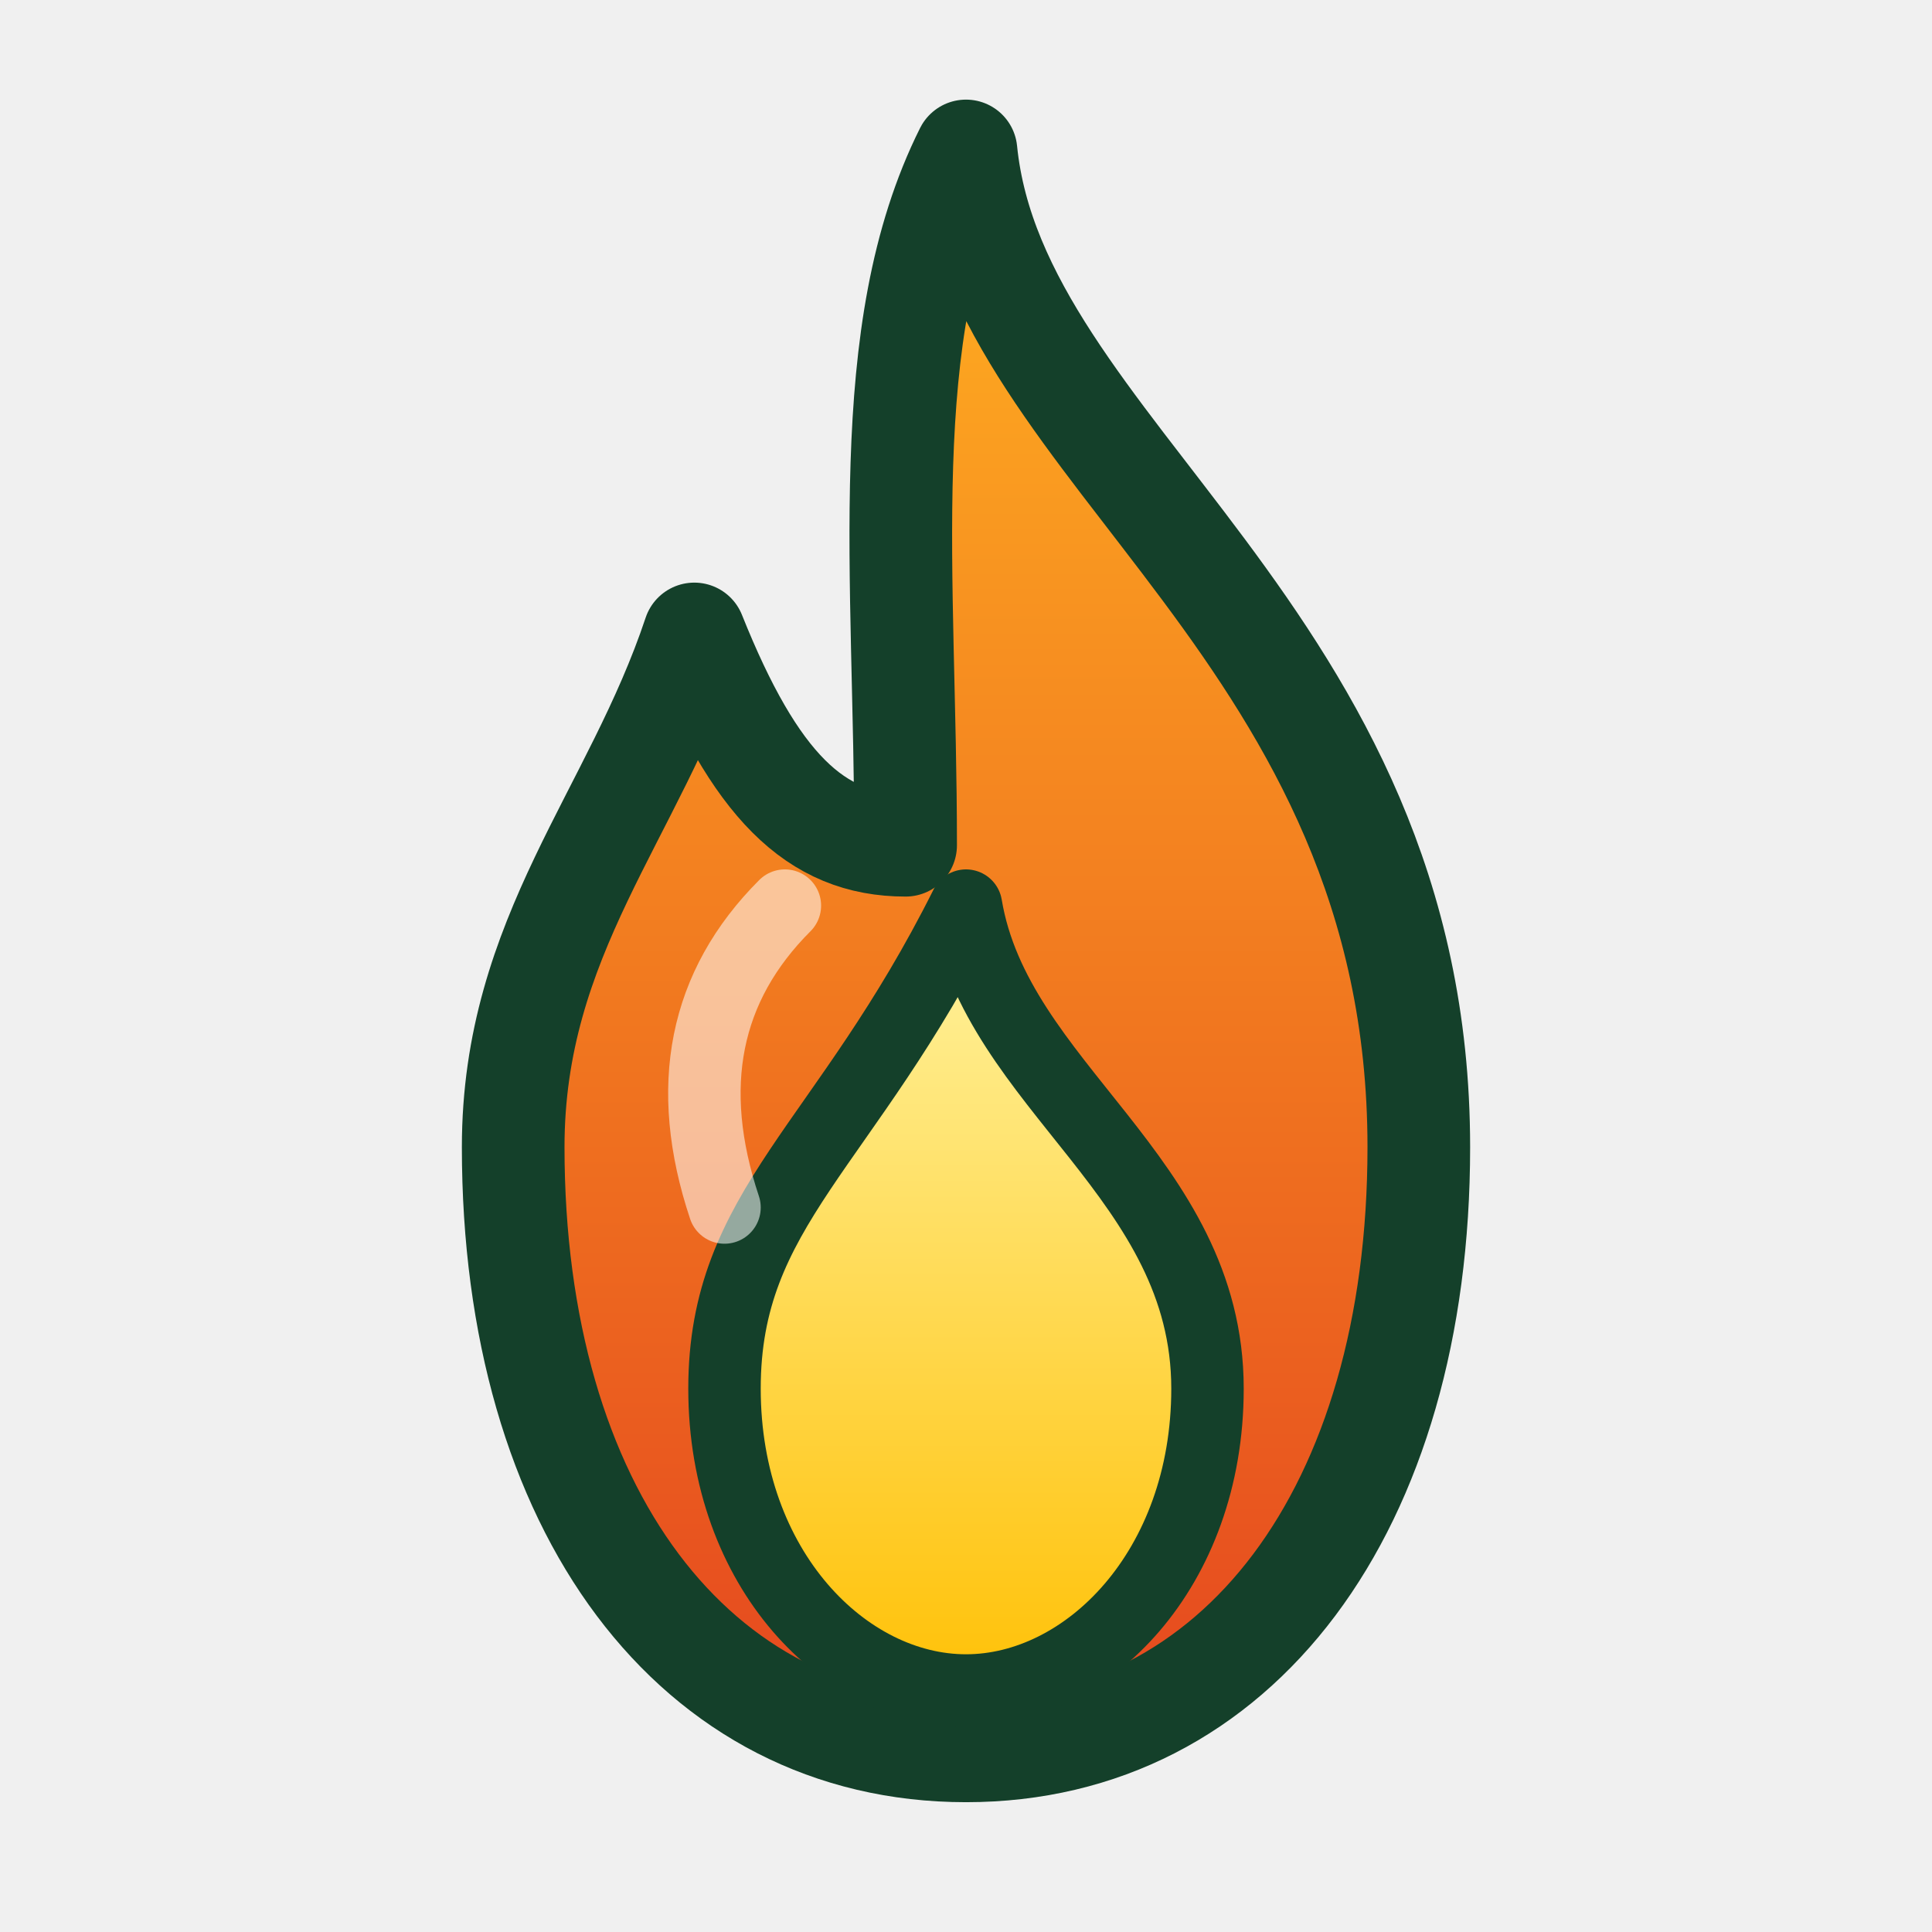
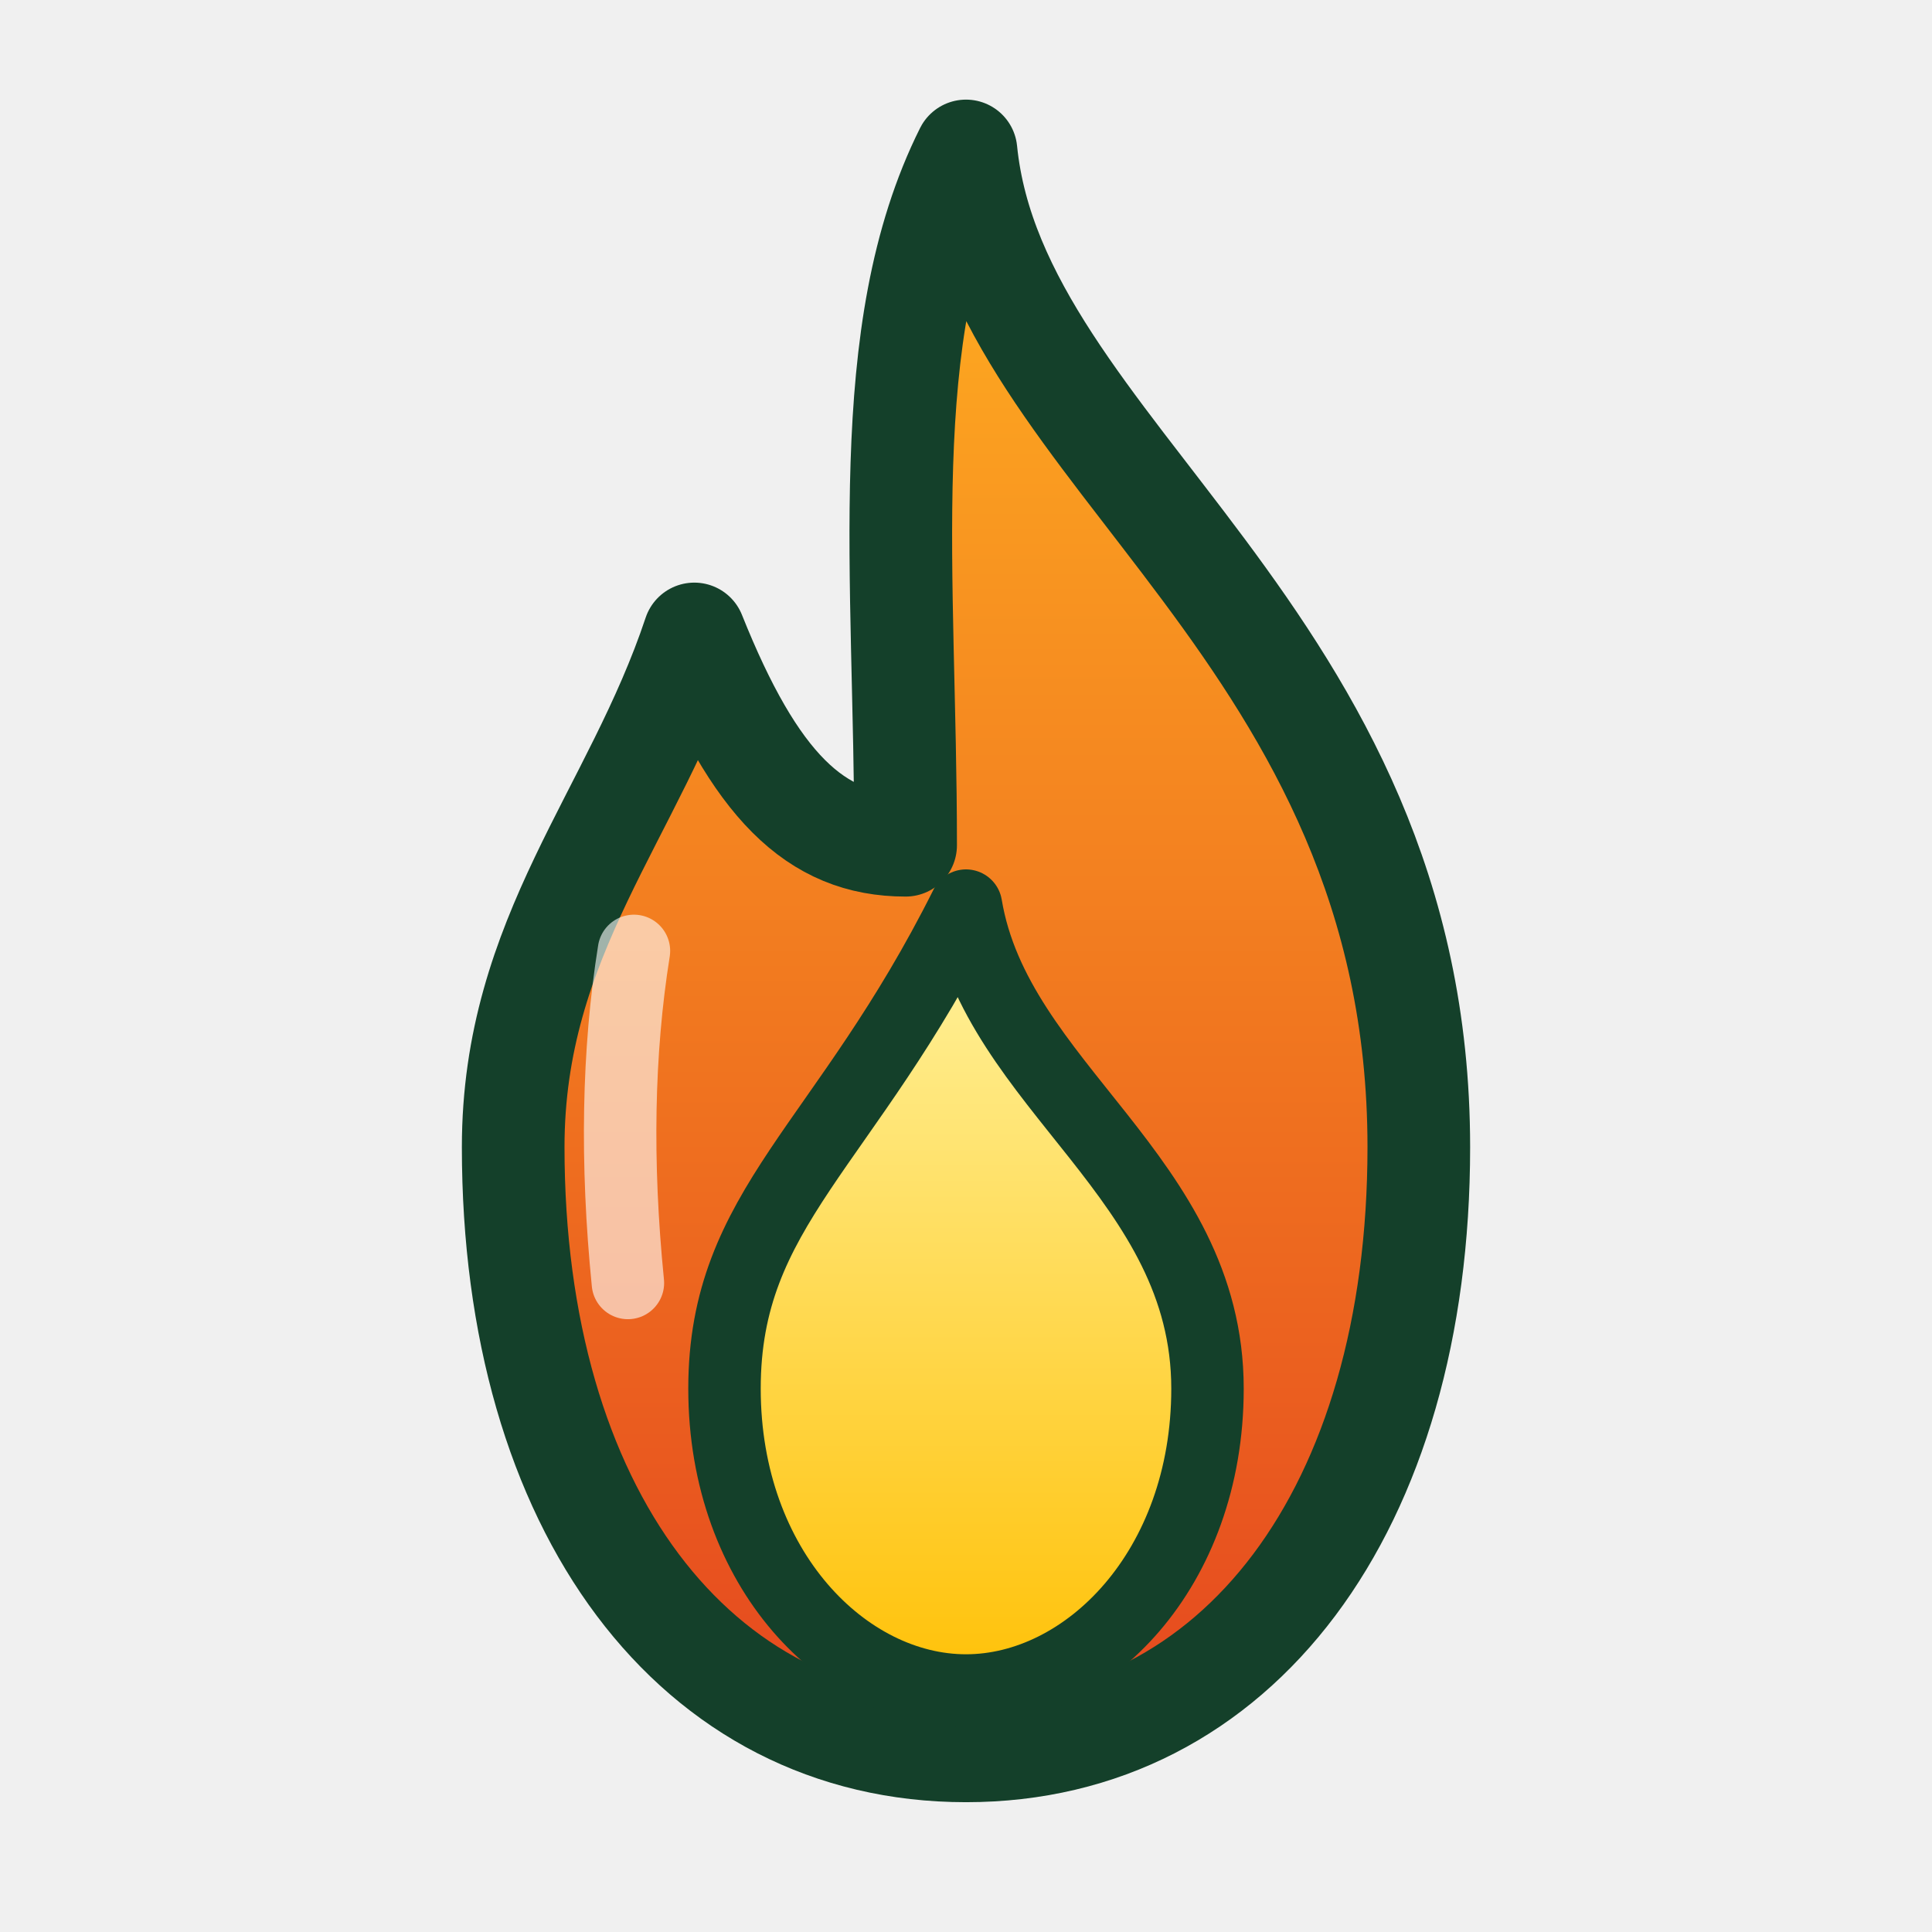
<svg xmlns="http://www.w3.org/2000/svg" viewBox="0 0 64 64" width="64" height="64">
  <defs>
    <linearGradient id="streak_3_o" x1="0" y1="0" x2="0" y2="1">
      <stop offset="0" stop-color="#FFB020" />
      <stop offset="1" stop-color="#E5471F" />
    </linearGradient>
    <linearGradient id="streak_3_y" x1="0" y1="0" x2="0" y2="1">
      <stop offset="0" stop-color="#FFF3A0" />
      <stop offset="1" stop-color="#FFC107" />
    </linearGradient>
  </defs>
  <g transform="translate(0 0) scale(1)">
    <path d="M32 5 C33 15 47 21 47 38 C47 50 41 58 32 58 C23 58 17 50 17 38 C17 31 21 27 23 21 C25 26 27 28 30 28 C30 19 29 11 32 5 Z" fill="url(#streak_3_o)" stroke="#14402a" stroke-width="3.4" stroke-linejoin="round" stroke-linecap="round" />
    <path d="M32 30 C33 36 40 39 40 46 C40 52 36 56 32 56 C28 56 24 52 24 46 C24 40 28 38 32 30 Z" fill="url(#streak_3_y)" stroke="#14402a" stroke-width="2.4" stroke-linejoin="round" />
  </g>
-   <path d="M24 40 Q22 34 26 30" fill="none" stroke="#FFFFFF" stroke-opacity="0.55" stroke-width="2.4" stroke-linecap="round" />
+   <path d="M21 31.5 Q20.2 36.5 20.8 42.5" fill="none" stroke="#FFFFFF" stroke-opacity="0.6" stroke-width="2.4" stroke-linecap="round" />
</svg>
